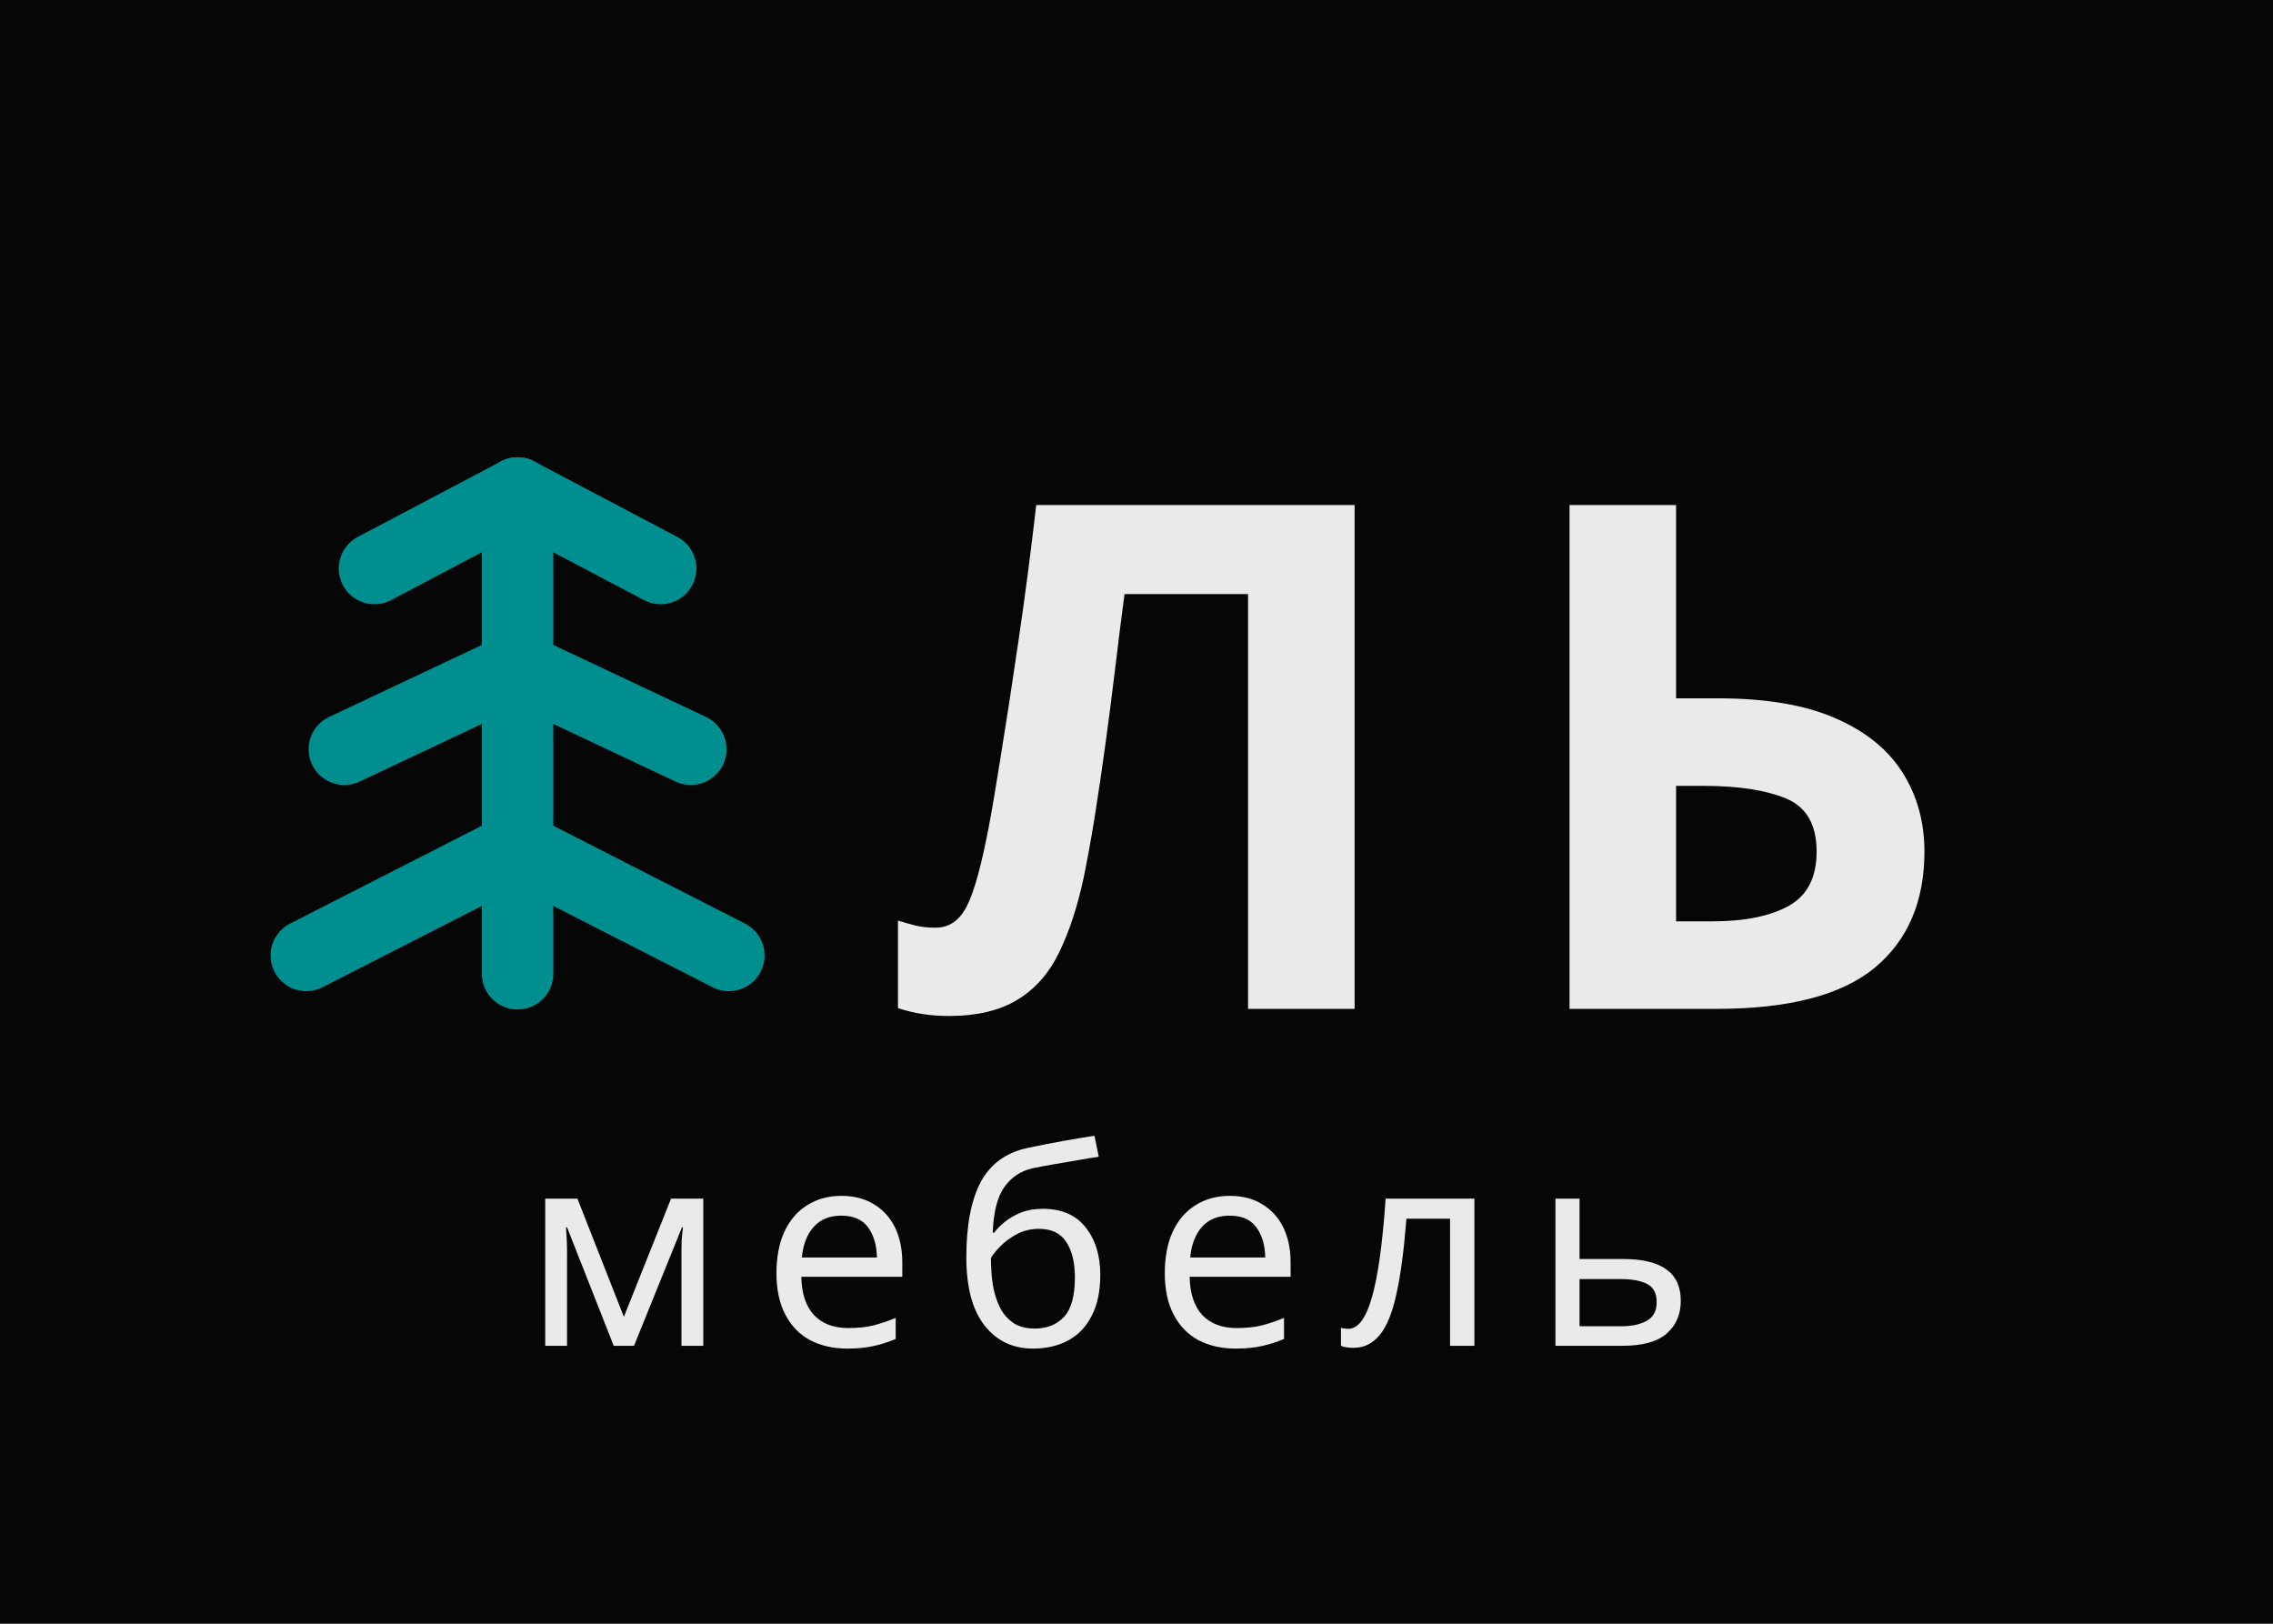
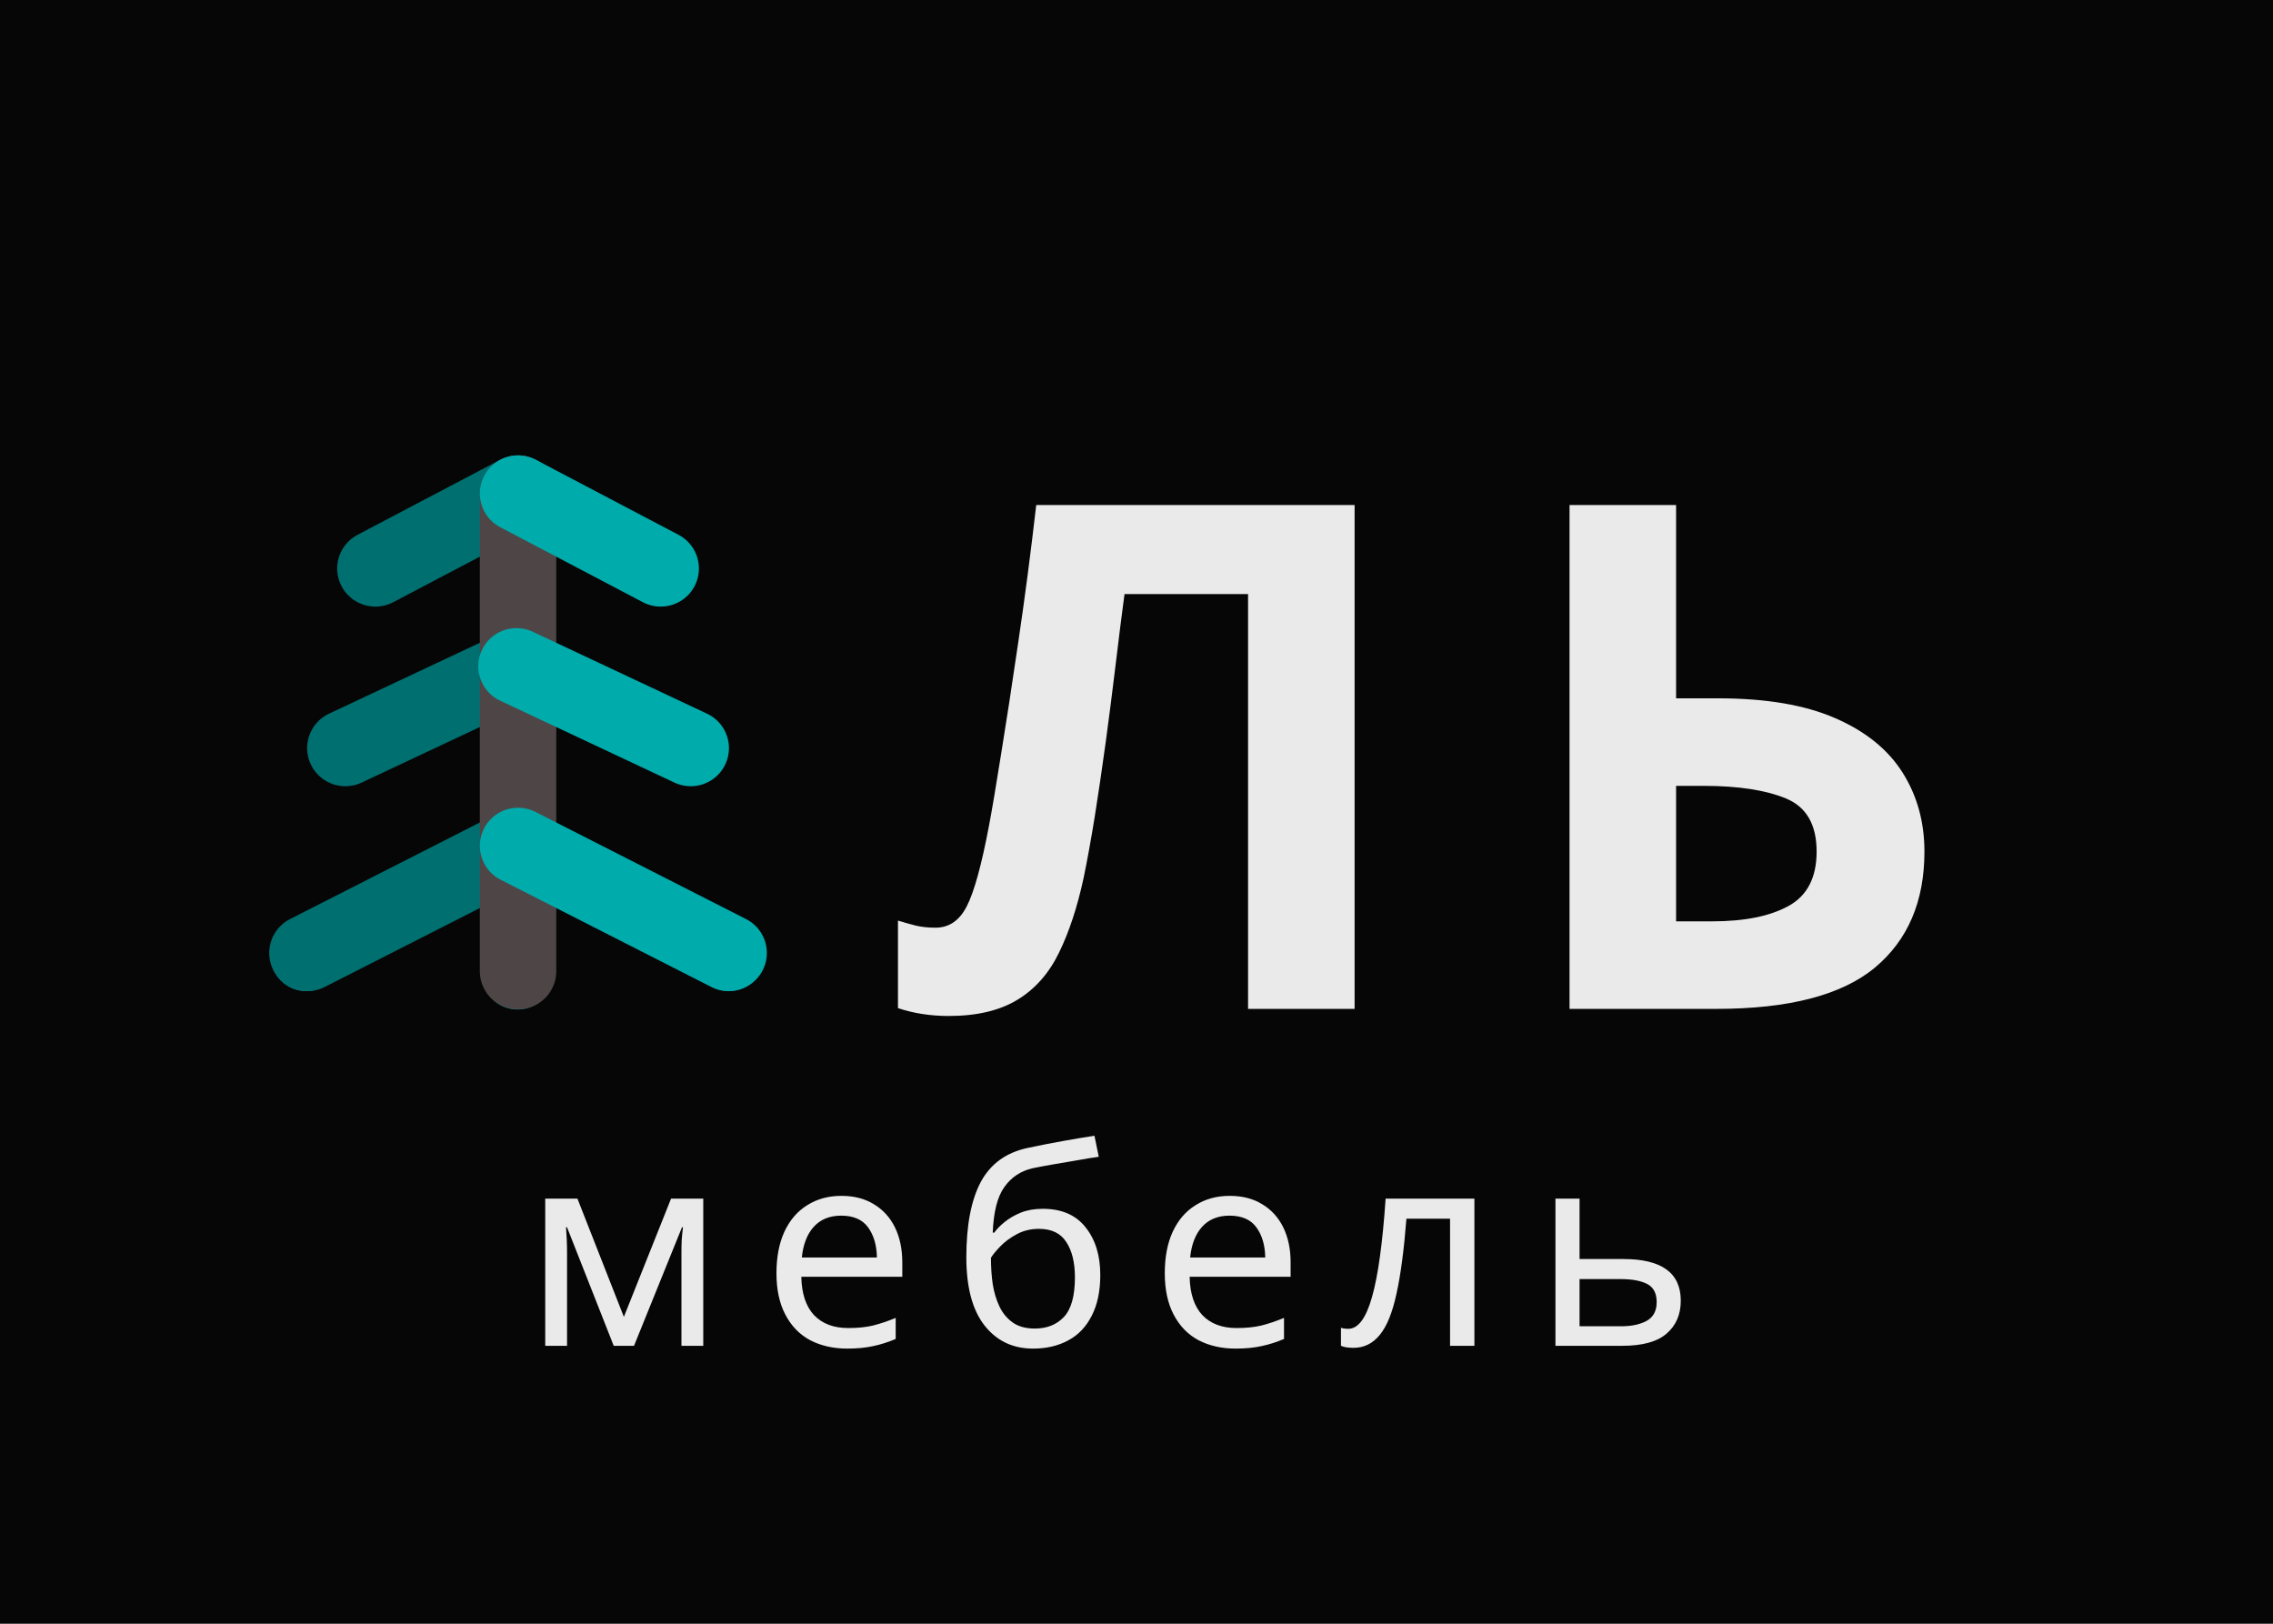
<svg xmlns="http://www.w3.org/2000/svg" width="140" height="100" viewBox="0 0 140 100" version="1.1" id="svg1" xml:space="preserve">
  <defs id="defs1" />
  <g id="layer1" transform="translate(5172,-3275)">
    <rect style="fill:#070606;fill-opacity:1;fill-rule:evenodd;stroke:none;stroke-width:1;stroke-linecap:square;stroke-opacity:1;paint-order:fill markers stroke" id="rect7-6" width="140" height="100" x="-5172" y="3275" />
    <text xml:space="preserve" style="font-style:normal;font-variant:normal;font-weight:bold;font-stretch:normal;font-size:43.448px;line-height:0px;font-family:Comfortaa;-inkscape-font-specification:'Comfortaa, Bold';font-variant-ligatures:normal;font-variant-caps:normal;font-variant-numeric:normal;font-variant-east-asian:normal;letter-spacing:5.431px;fill:#eaeaea;fill-opacity:1;fill-rule:evenodd;stroke-width:16.983;stroke-linecap:round;paint-order:markers fill stroke" x="-5117.034" y="3337.133" id="text17-9-9-9-9-1">
      <tspan id="tspan17-0-3-3-9-2" x="-5117.034" y="3337.133" style="font-style:normal;font-variant:normal;font-weight:bold;font-stretch:normal;font-size:43.448px;font-family:Comfortaa;-inkscape-font-specification:'Comfortaa, Bold';font-variant-ligatures:normal;font-variant-caps:normal;font-variant-numeric:normal;font-variant-east-asian:normal;fill:#eaeaea;fill-opacity:1;stroke-width:16.983">ЛЬ</tspan>
    </text>
    <text xml:space="preserve" style="font-style:normal;font-variant:normal;font-weight:300;font-stretch:normal;font-size:16.927px;line-height:0px;font-family:Comfortaa;-inkscape-font-specification:'Comfortaa, Light';font-variant-ligatures:normal;font-variant-caps:normal;font-variant-numeric:normal;font-variant-east-asian:normal;letter-spacing:2.116px;fill:#eaeaea;fill-opacity:1;fill-rule:evenodd;stroke-width:8.575;stroke-linecap:round;paint-order:markers fill stroke" x="-5139.857" y="3357.882" id="text18-0-8-60-3-9">
      <tspan id="tspan18-8-0-626-2-3" x="-5139.857" y="3357.882" style="font-style:normal;font-variant:normal;font-weight:300;font-stretch:normal;font-size:16.927px;font-family:Comfortaa;-inkscape-font-specification:'Comfortaa, Light';font-variant-ligatures:normal;font-variant-caps:normal;font-variant-numeric:normal;font-variant-east-asian:normal;stroke-width:8.575">мебель</tspan>
    </text>
    <path style="fill:none;fill-opacity:1;fill-rule:evenodd;stroke:#008e8f;stroke-width:4.4;stroke-linecap:round;stroke-dasharray:none;stroke-opacity:1;paint-order:fill markers stroke" d="m -1448.561,1185.585 c 0,0 0,0 0,0 2.938,1.55 5.877,3.099 8.815,4.649" id="path18-18-4-1" transform="translate(-3691.561,2119.778)" />
    <path style="fill:none;fill-opacity:1;fill-rule:evenodd;stroke:#008e8f;stroke-width:4.4;stroke-linecap:round;stroke-dasharray:none;stroke-opacity:1;paint-order:fill markers stroke" d="m -1448.561,1195.312 c 3.589,1.692 7.179,3.384 10.768,5.076" id="path19-79-3-9" transform="translate(-3691.658,2120.756)" />
    <path style="fill:none;fill-opacity:1;fill-rule:evenodd;stroke:#008e8f;stroke-width:4.4;stroke-linecap:round;stroke-dasharray:none;stroke-opacity:1;paint-order:fill markers stroke" d="m -1448.561,1207.422 c 4.338,2.213 8.676,4.427 13.014,6.641" id="path22-2-7-4" transform="translate(-3691.561,2119.778)" />
    <path style="fill:none;fill-opacity:1;fill-rule:evenodd;stroke:#008e8f;stroke-width:4.4;stroke-linecap:round;stroke-dasharray:none;stroke-opacity:1;paint-order:fill markers stroke" d="m -1448.561,1185.585 c 0,0 0,0 0,0 2.938,1.55 5.877,3.099 8.815,4.649" id="path18-6-0-1-7" transform="matrix(-1,0,0,1,-6588.682,2119.778)" />
    <path style="fill:none;fill-opacity:1;fill-rule:evenodd;stroke:#008e8f;stroke-width:4.4;stroke-linecap:round;stroke-dasharray:none;stroke-opacity:1;paint-order:fill markers stroke" d="m -1448.561,1195.312 c 3.589,1.692 7.179,3.384 10.768,5.076" id="path19-9-23-2-8" transform="matrix(-1,0,0,1,-6588.584,2120.756)" />
    <path style="fill:none;fill-opacity:1;fill-rule:evenodd;stroke:#008e8f;stroke-width:4.4;stroke-linecap:round;stroke-dasharray:none;stroke-opacity:1;paint-order:fill markers stroke" d="m -1448.561,1207.422 c 4.338,2.213 8.676,4.427 13.014,6.641" id="path22-8-7-2-4" transform="matrix(-1,0,0,1,-6588.682,2119.778)" />
    <path style="fill:none;fill-opacity:1;fill-rule:evenodd;stroke:#008e8f;stroke-width:4.835;stroke-linecap:round;stroke-dasharray:none;stroke-opacity:1;paint-order:fill markers stroke" d="m -1441.835,1184.818 c 0,10.846 0,21.691 0,32.537" id="path16-5-0-5" transform="matrix(0.9099411,0,0,0.9099411,-3828.137,2227.249)" />
+     <path style="fill:none;fill-opacity:1;fill-rule:evenodd;stroke:#006f70;stroke-width:4.723;stroke-linecap:round;stroke-dasharray:none;stroke-opacity:1;paint-order:fill markers stroke" d="m -1448.561,1185.585 c 0,0 0,0 0,0 2.938,1.55 5.877,3.099 8.815,4.649" id="path18-6-0-1-6-2-3" transform="matrix(-0.9967212,0,0,0.9936753,-6583.904,2127.306)" />
+     <path style="fill:none;fill-opacity:1;fill-rule:evenodd;stroke:#006f70;stroke-width:4.723;stroke-linecap:round;stroke-dasharray:none;stroke-opacity:1;paint-order:fill markers stroke" d="m -1448.561,1195.312 c 3.589,1.692 7.179,3.384 10.768,5.076" id="path19-9-23-2-1-7-7" transform="matrix(-0.9967212,0,0,0.9936753,-6583.807,2128.278)" />
+     <path style="fill:none;fill-opacity:1;fill-rule:evenodd;stroke:#006f70;stroke-width:4.723;stroke-linecap:round;stroke-dasharray:none;stroke-opacity:1;paint-order:fill markers stroke" d="m -1448.561,1207.422 c 4.338,2.213 8.676,4.427 13.014,6.641" id="path22-8-7-2-87-0-5" transform="matrix(-0.9967212,0,0,0.9936753,-6583.904,2127.306)" />
+     <path style="fill:none;fill-opacity:1;fill-rule:evenodd;stroke:#4e4646;stroke-width:5.19;stroke-linecap:round;stroke-dasharray:none;stroke-opacity:1;paint-order:fill markers stroke" d="m -1441.835,1184.818 c 0,10.846 0,21.691 0,32.537" id="path16-5-0-9-9-9" transform="matrix(0.9069576,0,0,0.904186,-3832.409,2234.097)" />
+     <path style="fill:none;fill-opacity:1;fill-rule:evenodd;stroke:#00abac;stroke-width:4.723;stroke-linecap:round;stroke-dasharray:none;stroke-opacity:1;paint-order:fill markers stroke" d="m -1448.561,1185.585 c 0,0 0,0 0,0 2.938,1.55 5.877,3.099 8.815,4.649" id="path18-18-4-0-3-2" transform="matrix(0.9967212,0,0,0.9936753,-3696.281,2127.306)" />
+     <path style="fill:none;fill-opacity:1;fill-rule:evenodd;stroke:#00abac;stroke-width:4.723;stroke-linecap:round;stroke-dasharray:none;stroke-opacity:1;paint-order:fill markers stroke" d="m -1448.561,1195.312 c 3.589,1.692 7.179,3.384 10.768,5.076" id="path19-79-3-6-6-2" transform="matrix(0.9967212,0,0,0.9936753,-3696.378,2128.278)" />
+     <path style="fill:none;fill-opacity:1;fill-rule:evenodd;stroke:#00abac;stroke-width:4.723;stroke-linecap:round;stroke-dasharray:none;stroke-opacity:1;paint-order:fill markers stroke" d="m -1448.561,1207.422 c 4.338,2.213 8.676,4.427 13.014,6.641" id="path22-2-7-2-0-8" transform="matrix(0.9967212,0,0,0.9936753,-3696.281,2127.306)" />
  </g>
</svg>
